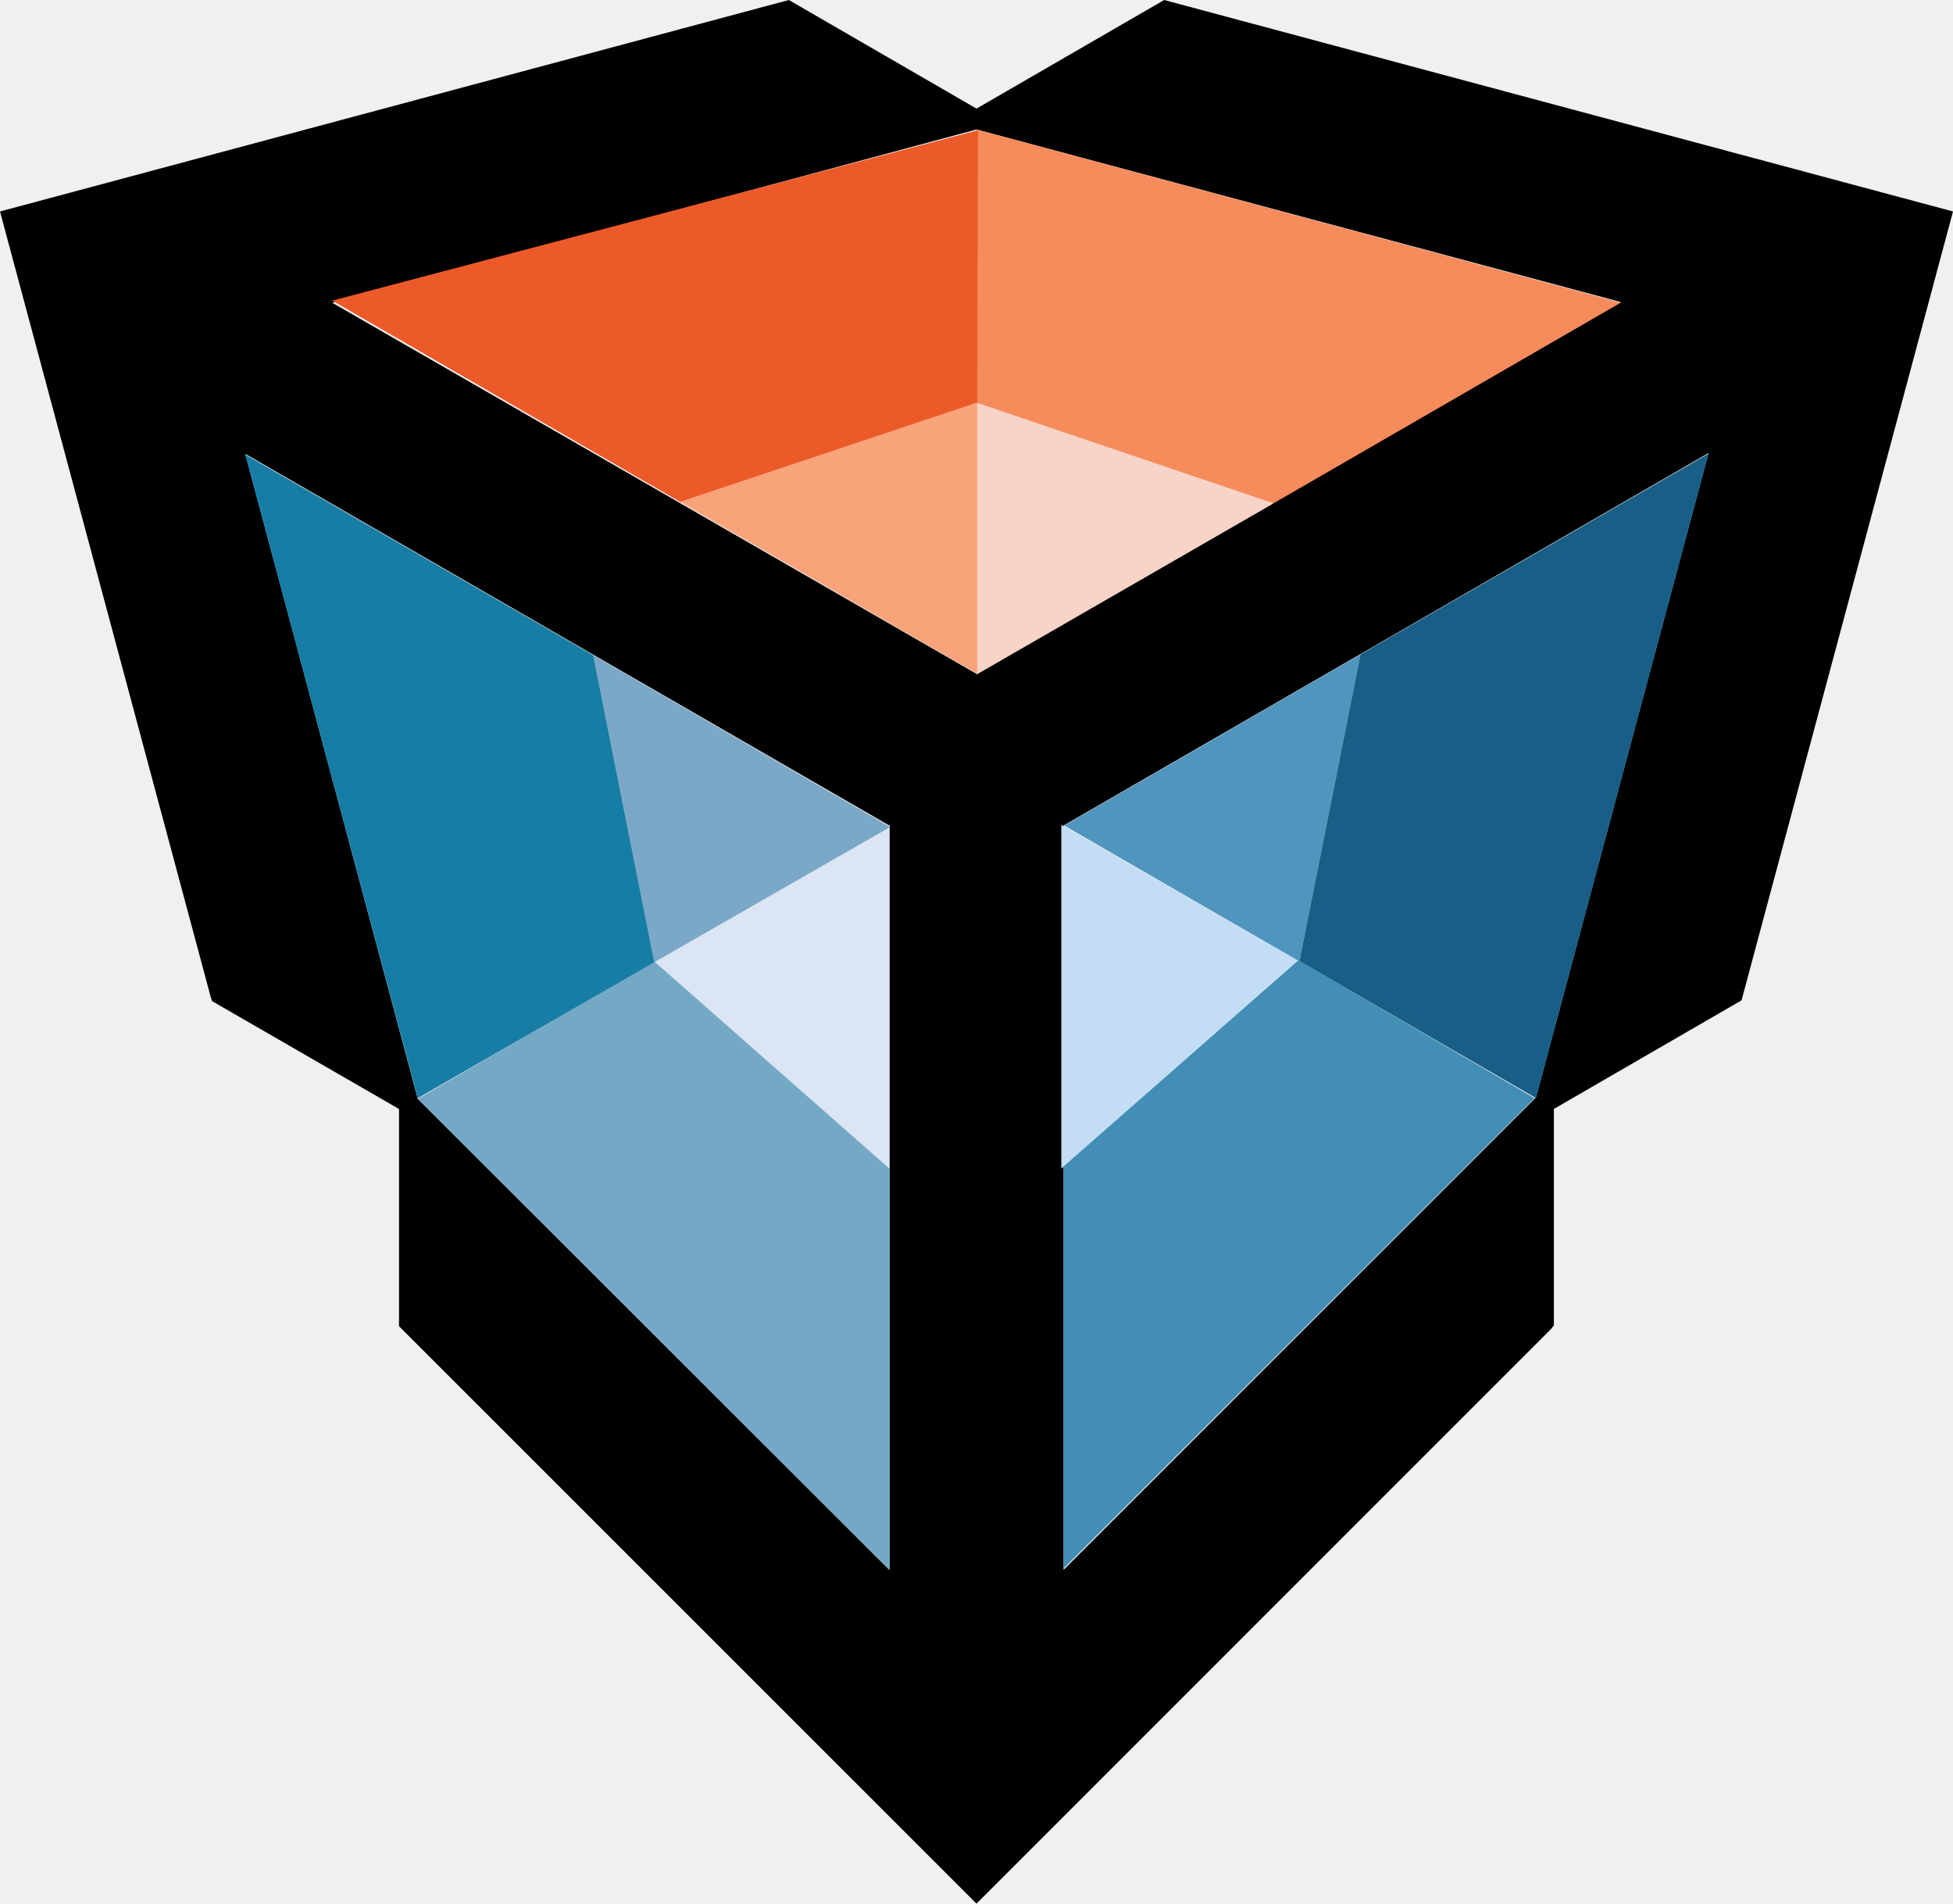
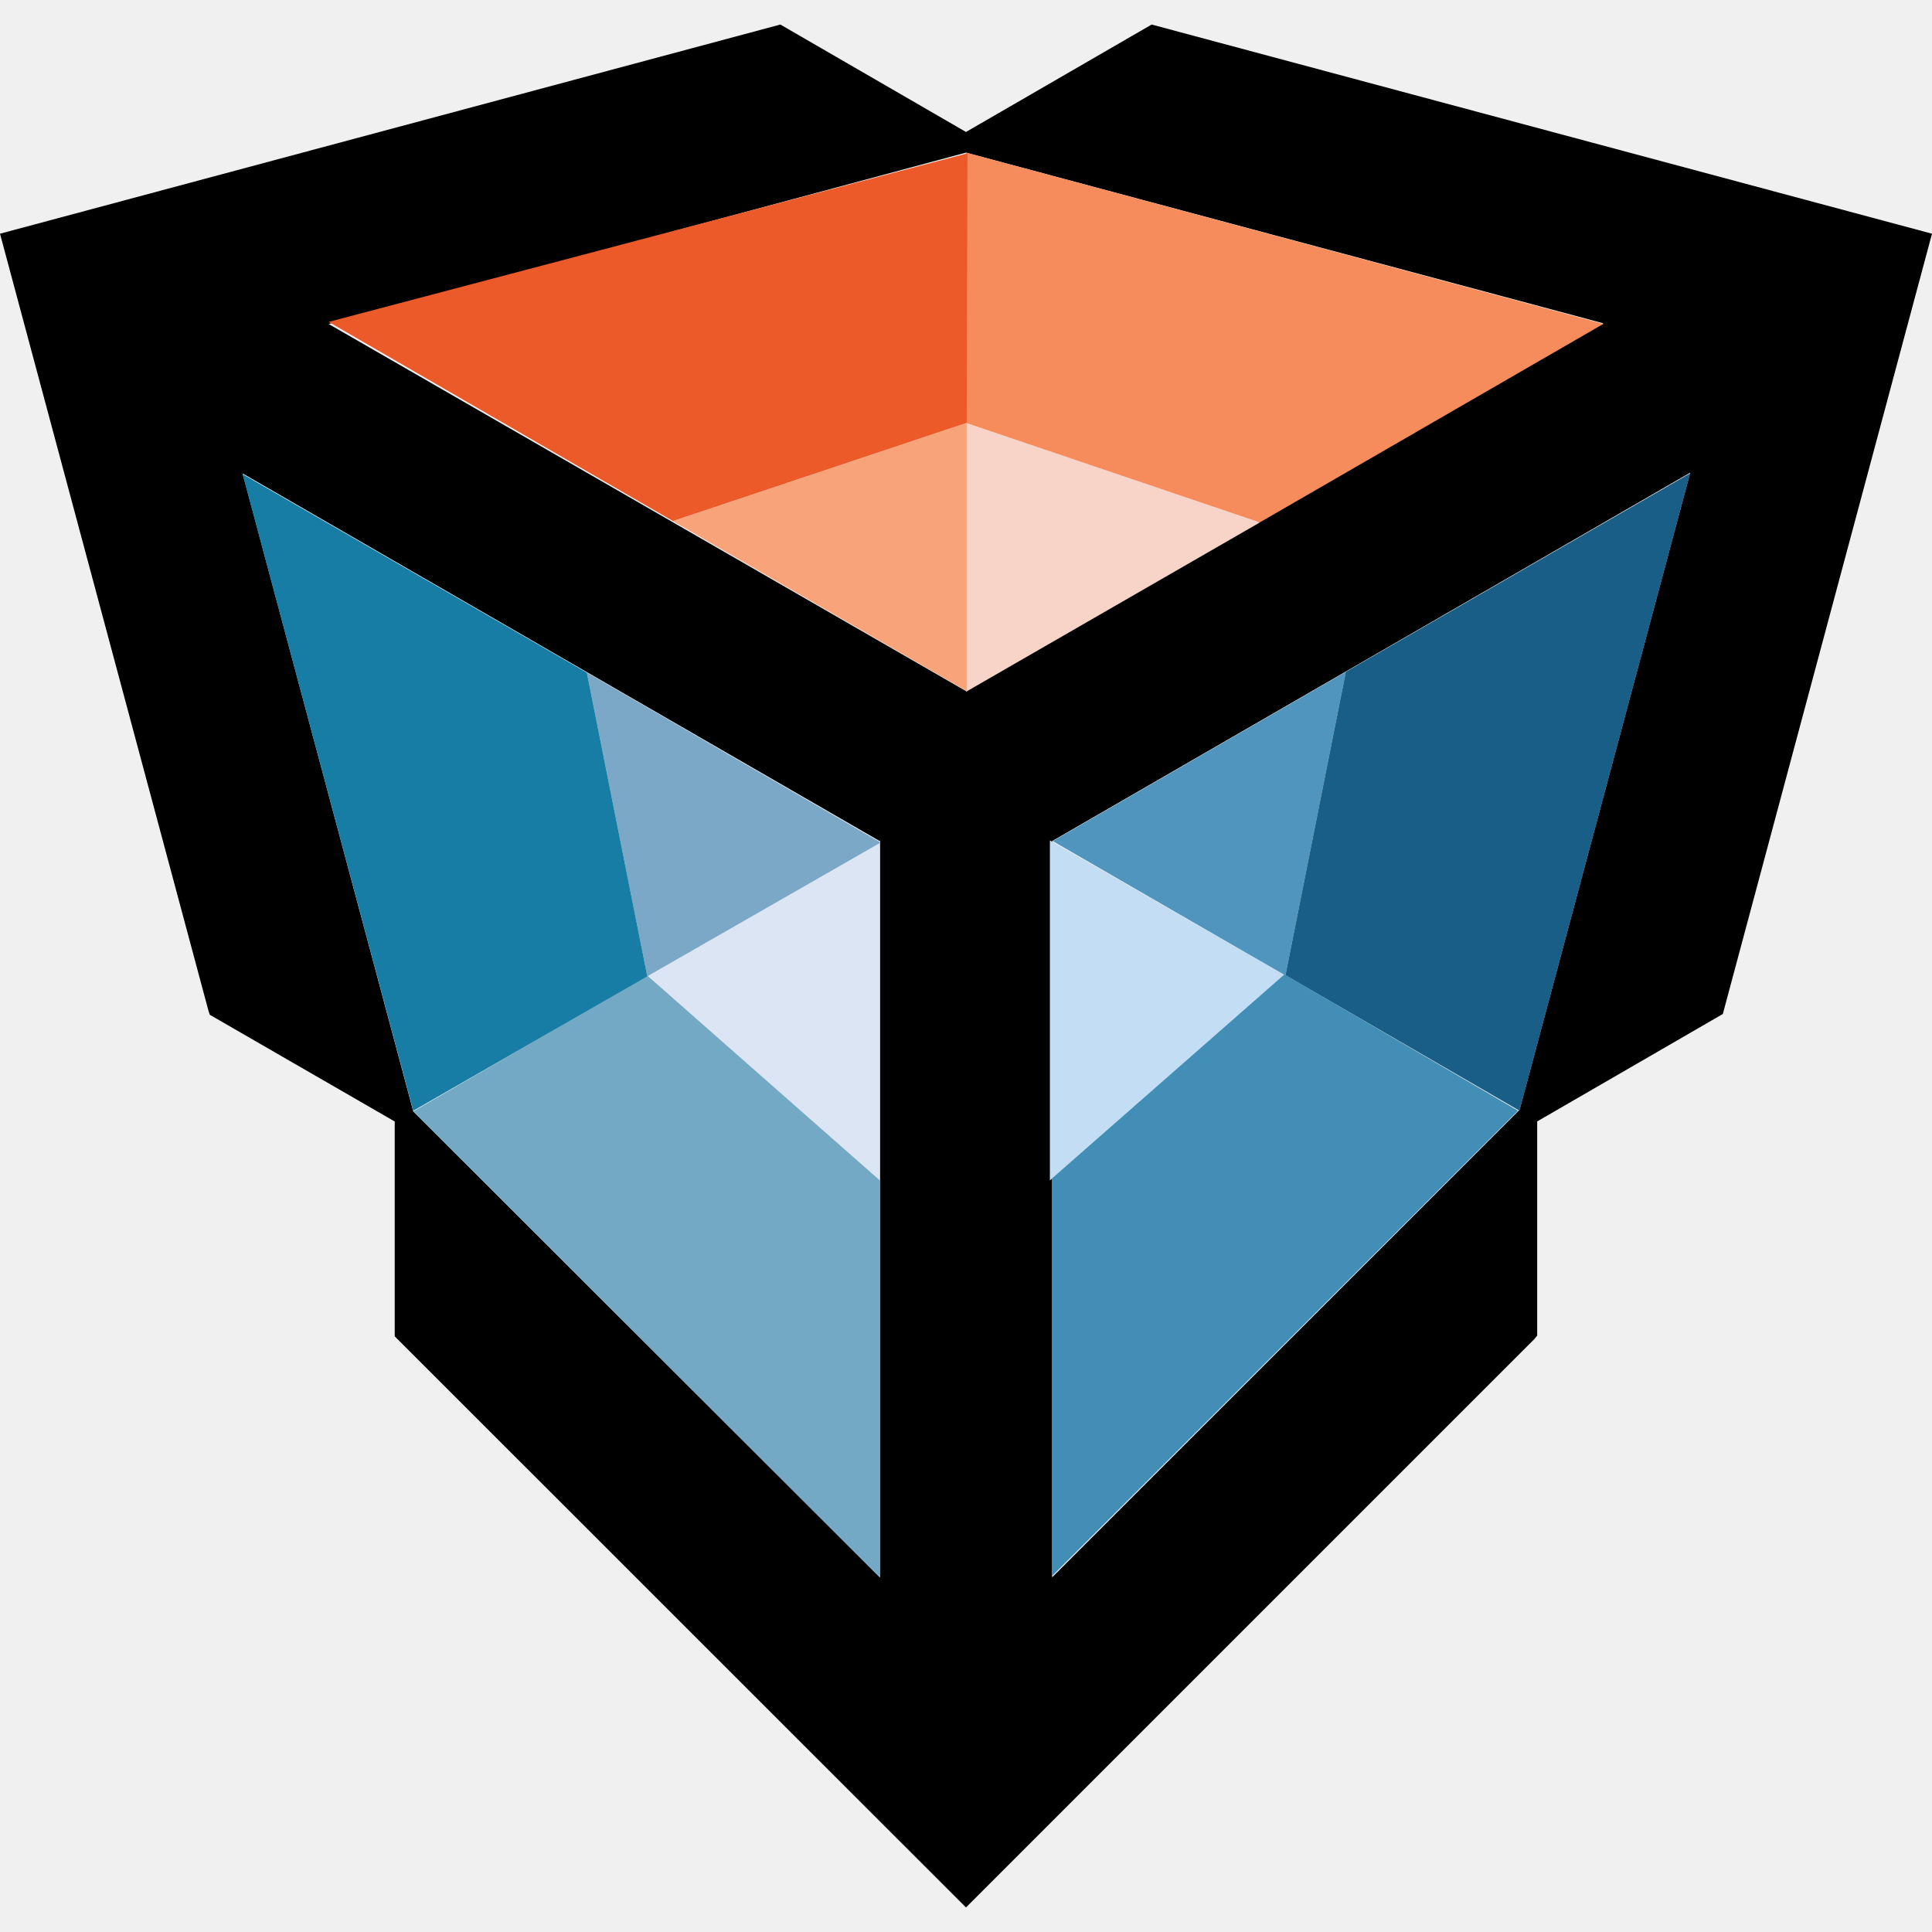
- <svg xmlns="http://www.w3.org/2000/svg" enable-background="new 0 0 2480 2417" viewBox="0 0 2480 2417">
+ <svg xmlns="http://www.w3.org/2000/svg" enable-background="new 0 0 2480 2417" viewBox="0 0 2480 2417" height="1em" width="1em">
  <path d="m1973.2 1682.9v-274.9l238.3-137.9 268.5-1001.6-1001.7-268.5-238.3 137.9-238.3-137.9-1001.7 268.5 267.5 997.1 1.8 5.5 237.4 137v275.8l733.3 733.1 729.6-729.6zm-733.2-1518.5 818.1 219.1-818.1 472.1-818.1-471.2zm-709.5 1230.8-219.1-819 818.1 472.1v945.1zm820-347 819.1-473-219.1 818.1-599.9 599.9v-945z" />
  <path d="m1129.5 1483.8v-436.5l-298.6 173.5z" fill="#dce5f4" />
  <path d="m830.9 1220.8-300.4 174.4 599 598.1v-509.5z" fill="#74a9c6" />
  <path d="m753.3 831.8 377.1 218.2-299.5 171.7z" fill="#7ca8c7" />
  <path d="m830.9 1221.7-300.4 172.6-219.1-817.2 441.9 254.8z" fill="#187da5" />
  <path d="m1351.4 1048.2 376.2-217.3-77.6 389.9z" fill="#5095be" />
  <path d="m1676.5 1265.6h-.9zm-.9 0h.9l-300.4 263" fill="#fff" stroke="#fff" stroke-miterlimit="10" stroke-width=".931" />
  <path d="m1650.9 1220.8h-.9l77.6-389.9 441.9-254.8-219.1 818.1z" fill="#185e86" />
  <path d="m1347.7 1047.3v436.5l304.1-262.1z" fill="#c3def4" />
  <path d="m1650 1219.9-.9-.9-298.6 262.1v510.4l598.1-597.2z" fill="#428eb6" />
  <path d="m1240 856.5 377.1-217.3-377.1-127.9z" fill="#f7d4c7" />
  <path d="m1240 510.4v.9l377.1 127.8 441-254.8-818.1-219.9z" fill="#f68b5c" />
  <path d="m1240.9 855.6-377.1-218.2 377.1-126z" fill="#f8a37a" />
  <path d="m1240.9 510.4v.9l-377.1 126-441.9-255.6 820-216.4z" fill="#ed5a2a" />
</svg>
